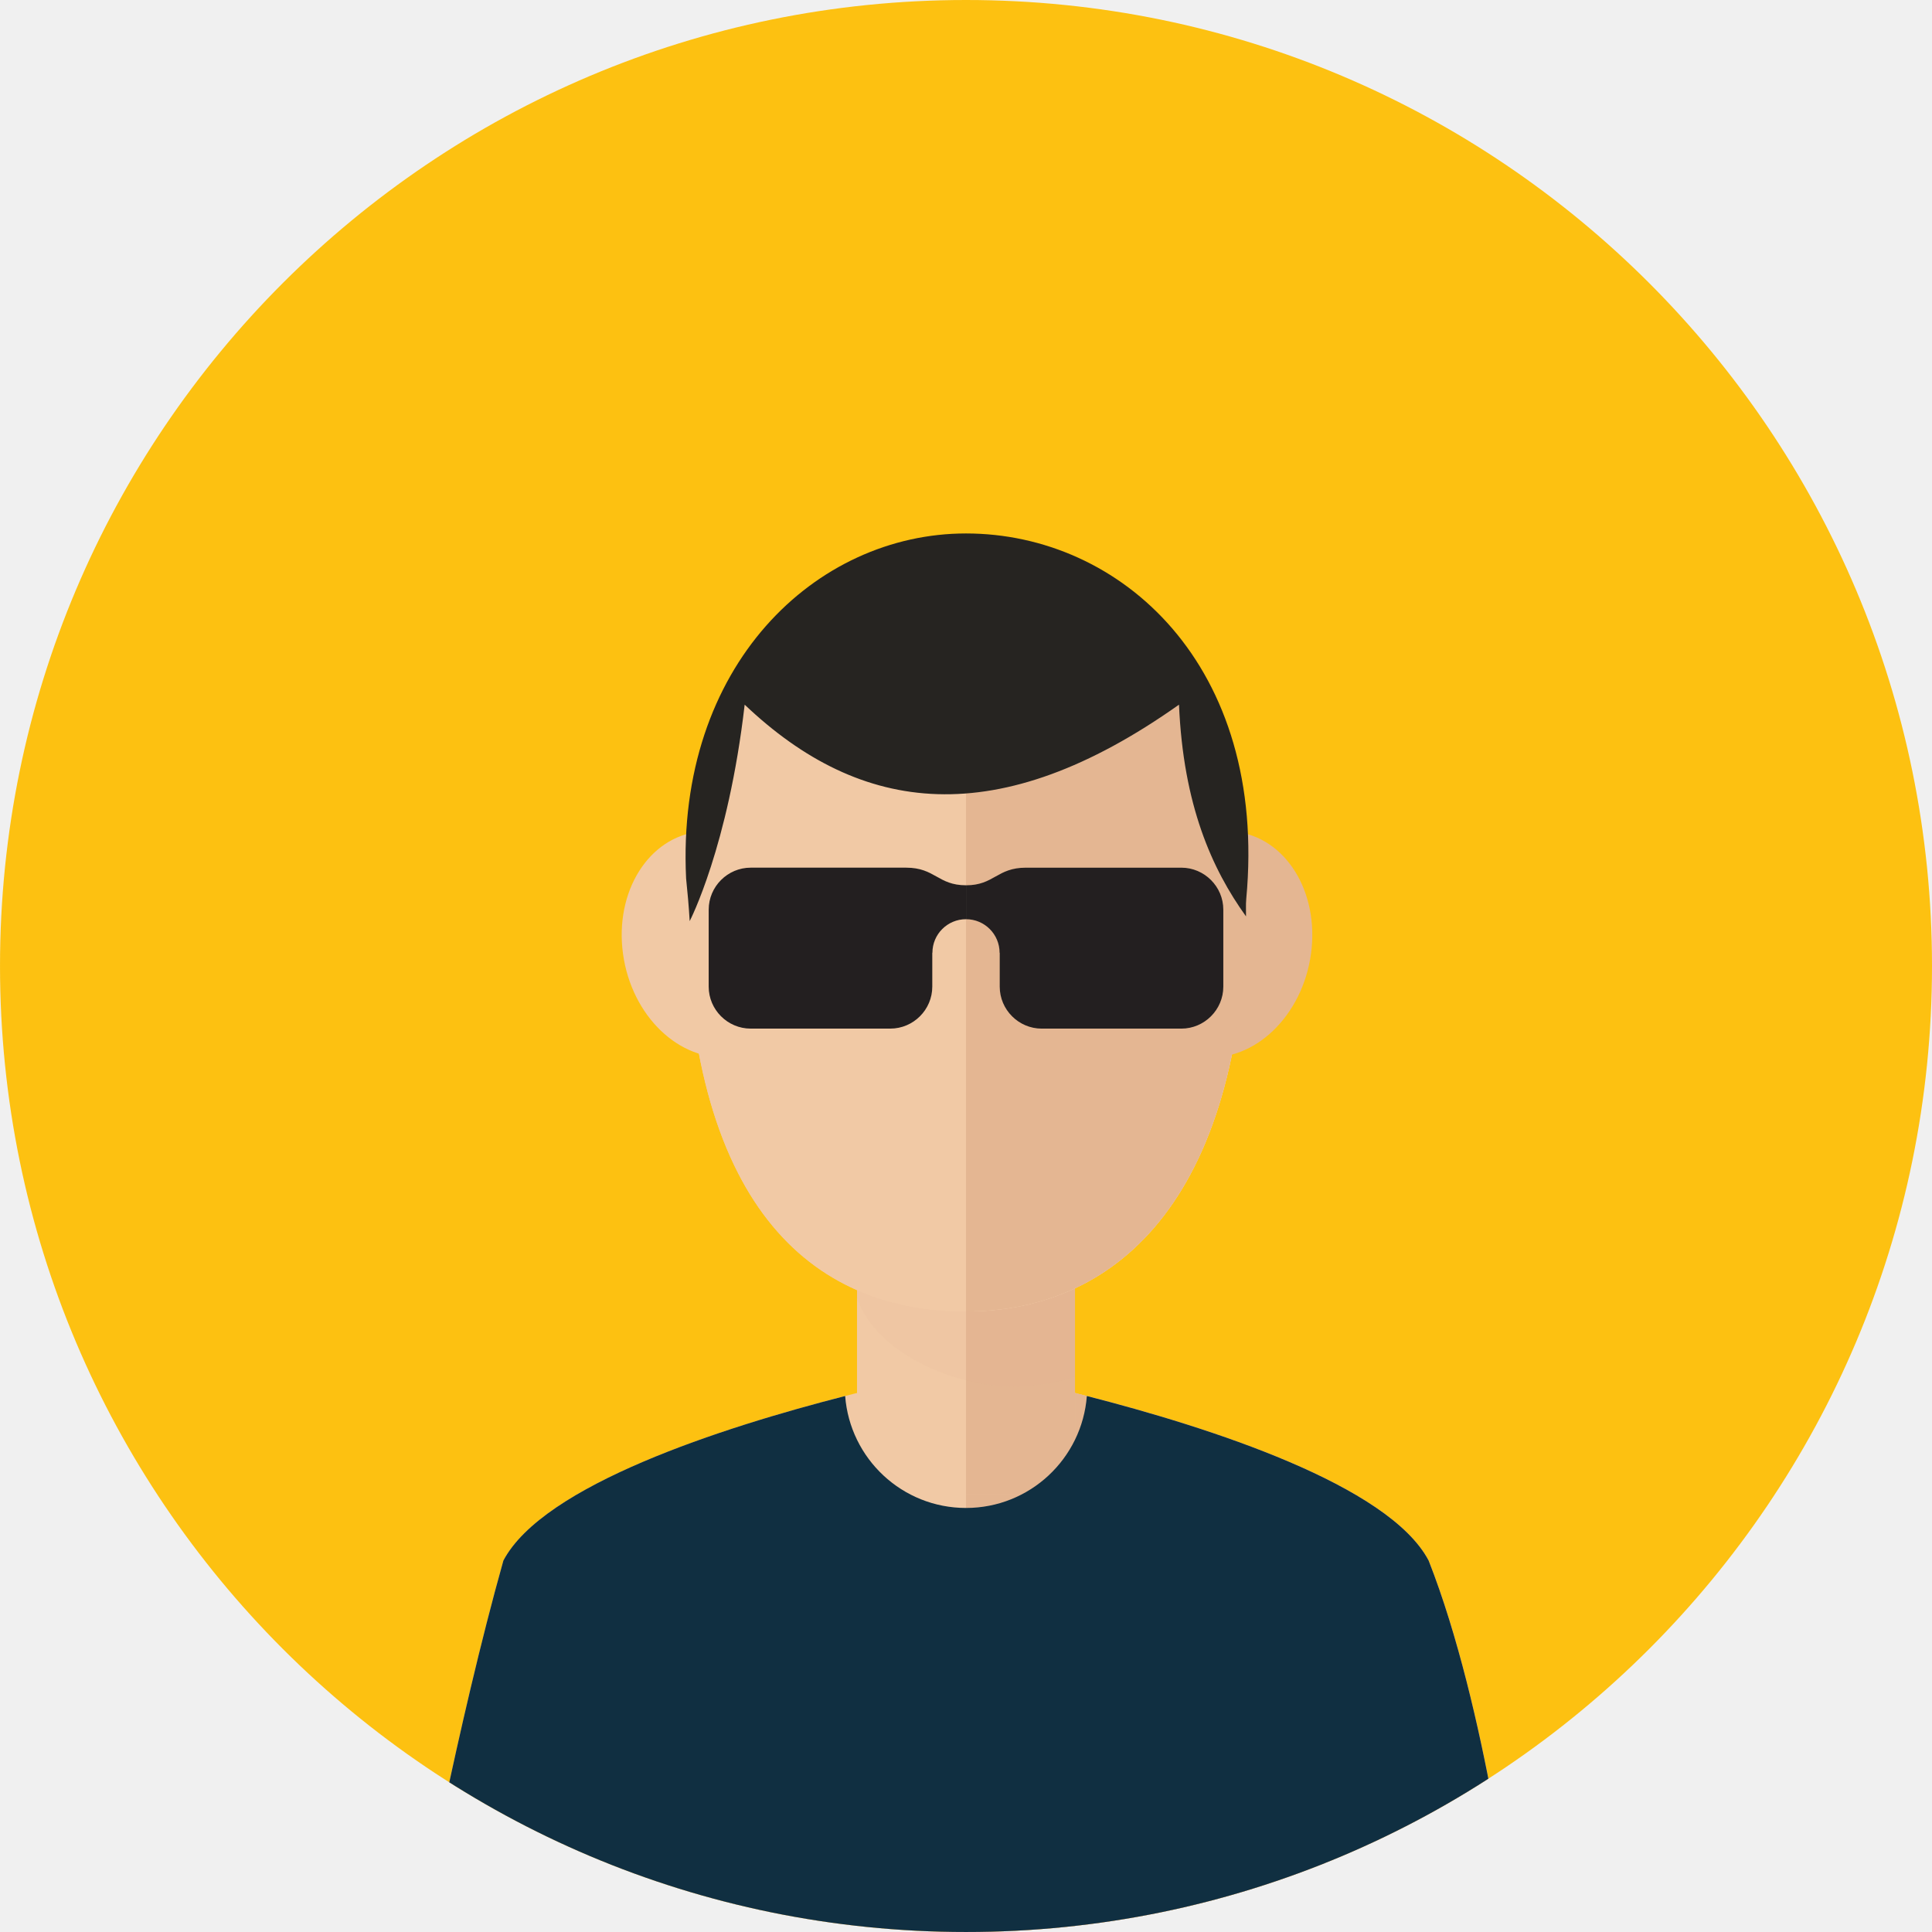
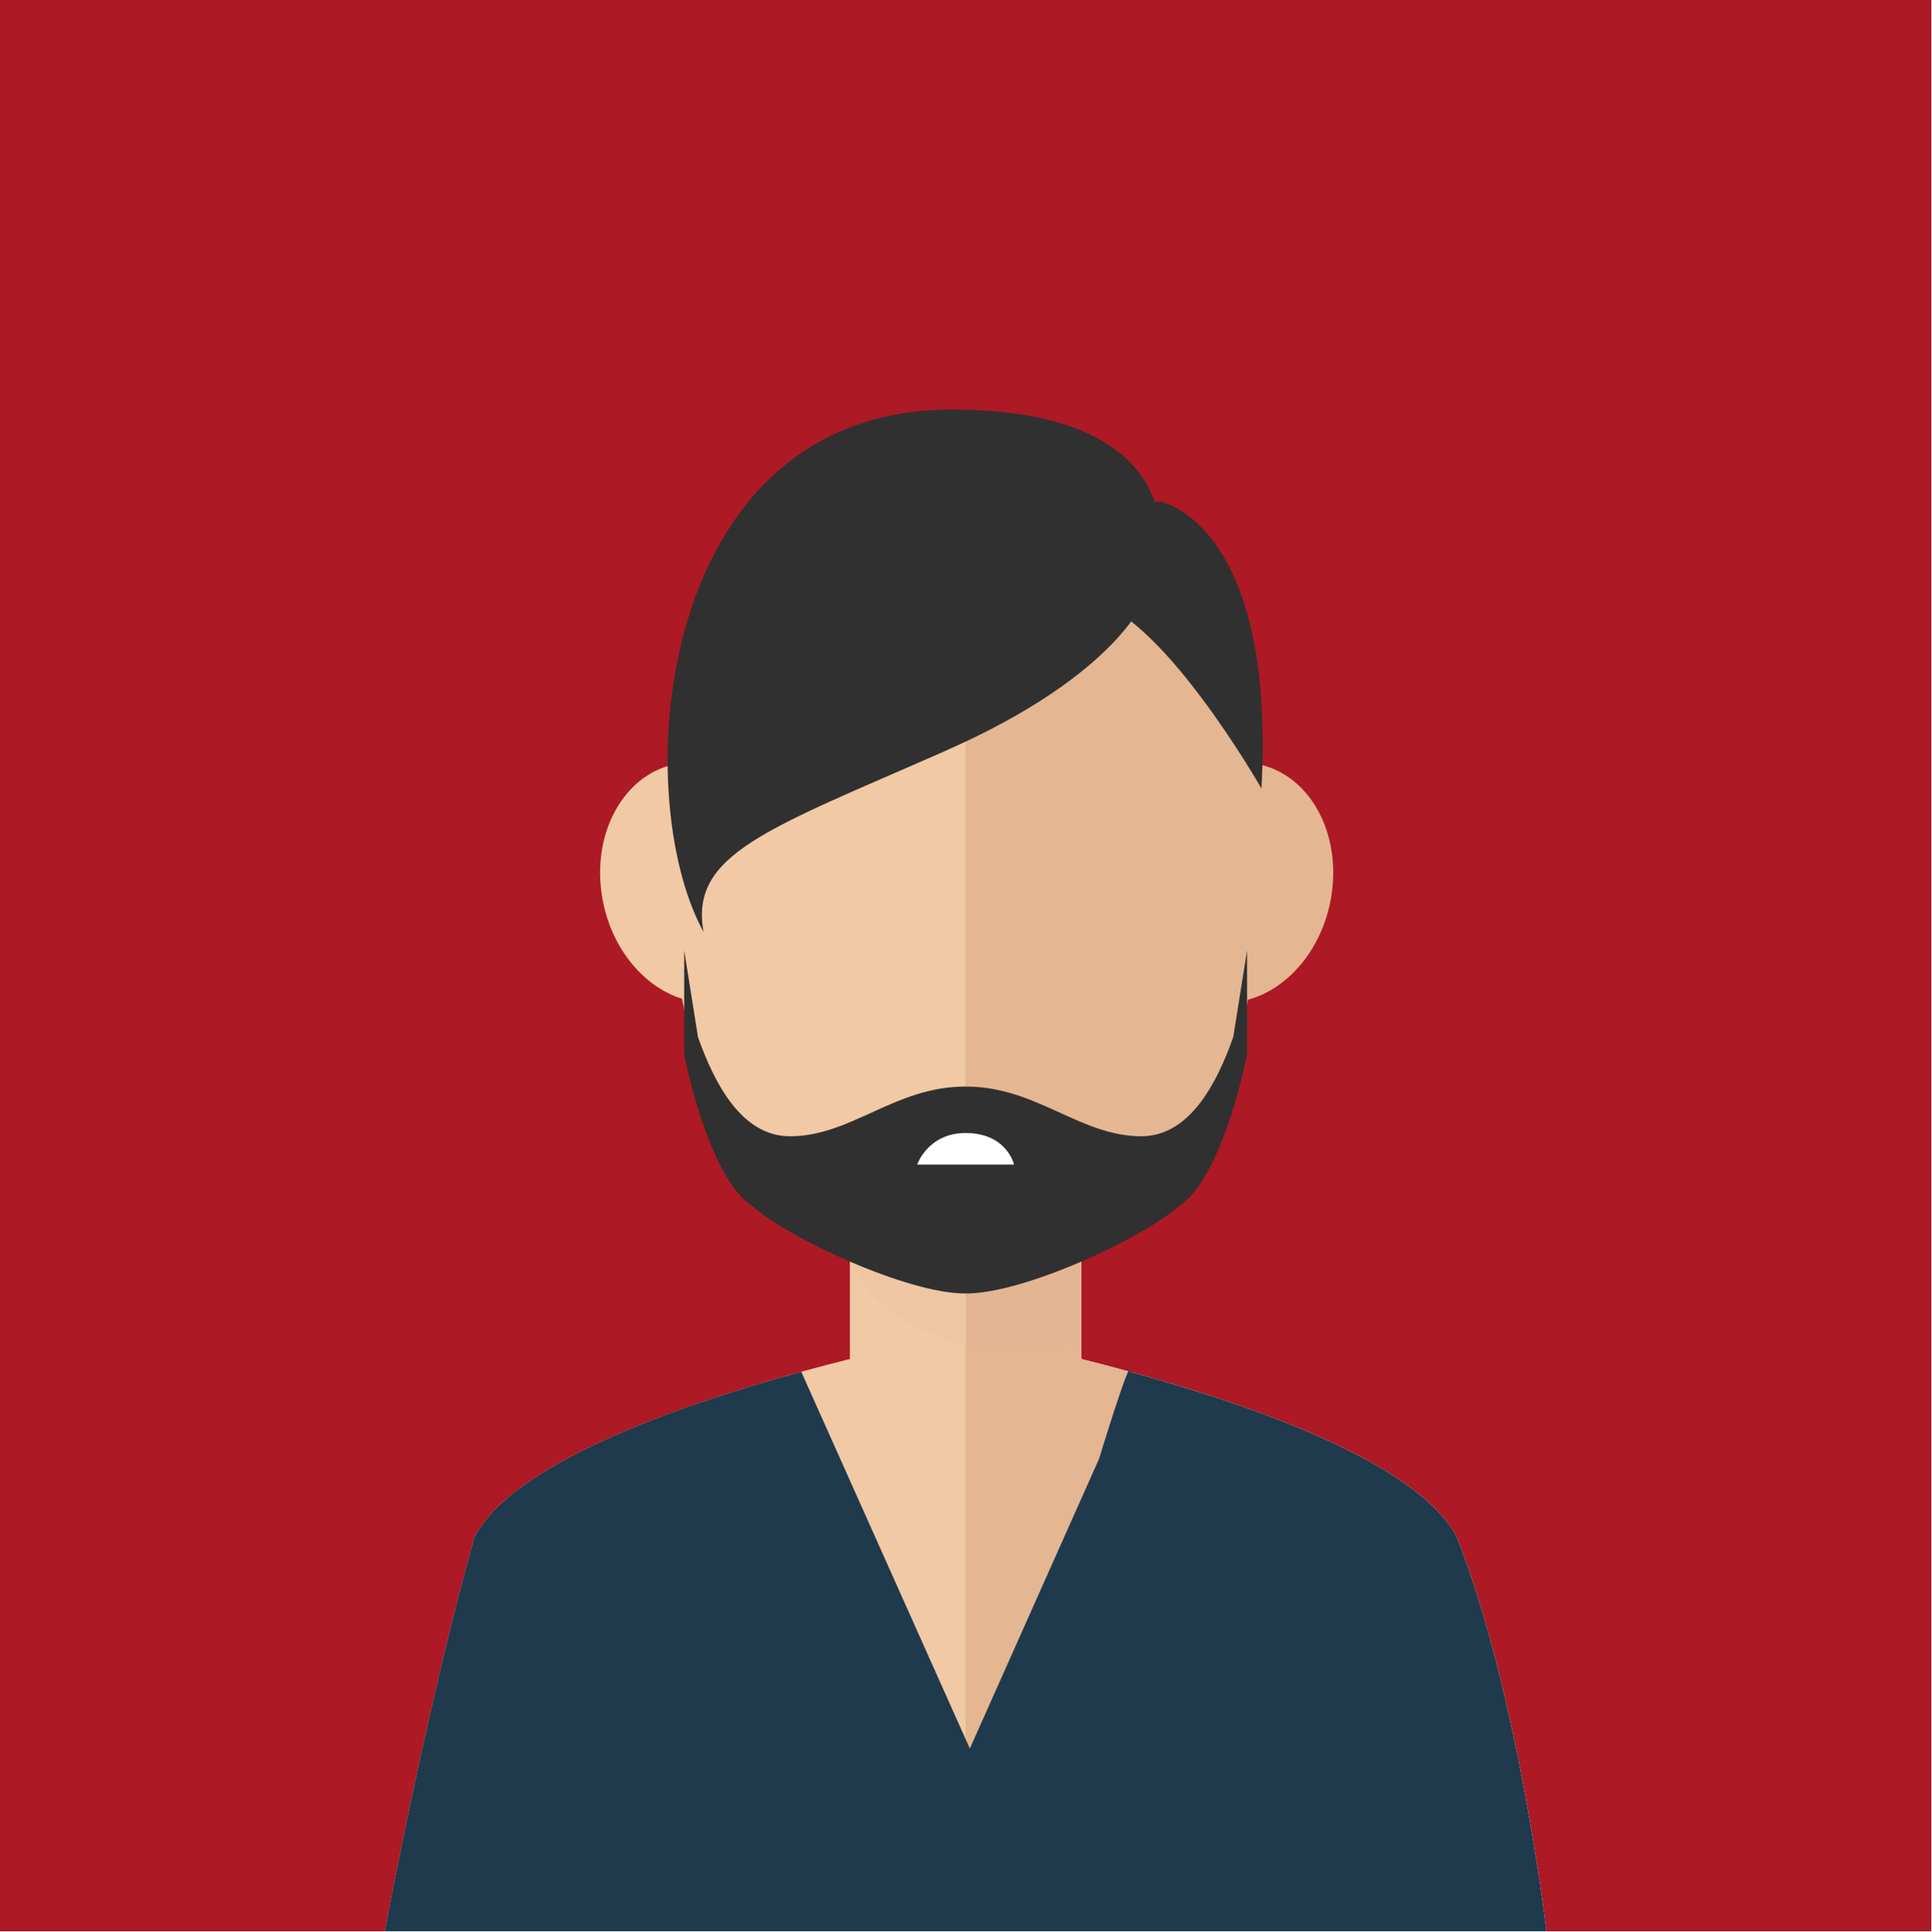
- <svg xmlns="http://www.w3.org/2000/svg" xmlns:xlink="http://www.w3.org/1999/xlink" version="1.1" id="Capa_1" x="0px" y="0px" viewBox="0 0 144.773 144.773" style="enable-background:new 0 0 144.773 144.773;" xml:space="preserve">
-   <g>
-     <circle style="fill:#FDC111;" cx="72.387" cy="72.386" r="72.386" />
+ <svg xmlns="http://www.w3.org/2000/svg" version="1.1" id="Layer_1" x="0px" y="0px" viewBox="0 0 145 145" style="enable-background:new 0 0 145 145;" xml:space="preserve">
+   <g id="men_3">
+     <rect style="fill:#AD1925;" width="145" height="145" />
    <g>
-       <defs>
-         <circle id="SVGID_1_" cx="72.387" cy="72.386" r="72.386" />
-       </defs>
-       <clipPath id="SVGID_2_">
-         <use xlink:href="#SVGID_1_" style="overflow:visible;" />
-       </clipPath>
-       <g style="clip-path:url(#SVGID_2_);">
+       <g>
        <g>
-           <path style="fill:#F1C9A5;" d="M107.053,116.94c-4.666-8.833-34.666-14.376-34.666-14.376s-30,5.543-34.666,14.376      c-3.449,12.258-6.334,27.833-6.334,27.833h41h41C113.387,144.773,111.438,128.073,107.053,116.94z" />
-           <path style="fill:#E4B692;" d="M72.387,102.564c0,0,30,5.543,34.666,14.376c4.386,11.133,6.334,27.833,6.334,27.833h-41V102.564      z" />
-           <rect x="64.22" y="84.607" style="fill:#F1C9A5;" width="16.334" height="27.336" />
-           <rect x="72.387" y="84.607" style="fill:#E4B692;" width="8.167" height="27.336" />
-           <path style="opacity:0.1;fill:#DDAC8C;" d="M64.22,97.273c1.469,4.217,7.397,6.634,11.751,6.634      c1.575,0,3.107-0.264,4.583-0.747V84.606H64.22V97.273z" />
-           <path style="fill:#F1C9A5;" d="M93.387,67.357c0-17.074-9.402-26.783-21-26.783c-11.598,0-21,9.709-21,26.783      c0,22.966,9.402,30.917,21,30.917C83.984,98.274,93.387,89.366,93.387,67.357z" />
-           <path style="fill:#F1C9A5;" d="M93.387,67.357c0-17.074-9.402-26.783-21-26.783c-11.598,0-21,9.709-21,26.783      c0,22.966,9.402,30.917,21,30.917C83.984,98.274,93.387,89.366,93.387,67.357z" />
-           <path style="fill:#E4B692;" d="M90.19,79.197c-3.807-0.399-6.377-4.5-5.732-9.156c0.637-4.66,4.242-8.12,8.051-7.724      c3.805,0.396,6.371,4.496,5.729,9.156C97.599,76.134,93.997,79.591,90.19,79.197z" />
-           <path style="fill:#F1C9A5;" d="M46.685,71.474c-0.643-4.66,1.924-8.76,5.727-9.156c3.81-0.397,7.416,3.063,8.055,7.724      c0.643,4.656-1.93,8.758-5.734,9.156C50.925,79.591,47.323,76.134,46.685,71.474z" />
-           <path style="fill:#E4B692;" d="M93.387,67.357c0-17.074-9.402-26.783-21-26.783v57.7C83.984,98.274,93.387,89.366,93.387,67.357      z" />
-           <path style="fill:#102F41;" d="M107.053,116.94c-2.99-5.66-16.375-9.966-25.61-12.331c-0.359,4.691-4.273,8.389-9.056,8.389      s-8.696-3.697-9.056-8.389c-9.235,2.365-22.62,6.671-25.61,12.331c-3.449,12.258-6.334,27.833-6.334,27.833h41h41      C113.387,144.773,111.438,128.073,107.053,116.94z" />
+           <g>
+             <path style="fill:#F1C9A5;" d="M109.375,115.394c-4.965-9.396-36.875-15.292-36.875-15.292s-31.91,5.896-36.875,15.292       C31.957,128.433,28.889,145,28.889,145H72.5h43.611C116.111,145,114.039,127.236,109.375,115.394z" />
+             <path style="fill:#E4B692;" d="M72.5,100.102c0,0,31.91,5.896,36.875,15.292c4.664,11.842,6.736,29.606,6.736,29.606H72.5       V100.102z" />
+             <rect x="63.812" y="81" style="fill:#F1C9A5;" width="17.375" height="29.077" />
+             <rect x="72.5" y="81" style="fill:#E4B692;" width="8.688" height="29.077" />
+             <path style="opacity:0.1;fill:#DDAC8C;enable-background:new    ;" d="M63.813,94.474c1.563,4.485,7.869,7.056,12.5,7.056       c1.676,0,3.305-0.28,4.875-0.794V81H63.813V94.474z" />
+             <path style="fill:#F1C9A5;" d="M94.838,62.652c0-18.162-10.002-28.489-22.338-28.489S50.162,44.491,50.162,62.652       c0,24.429,10.002,32.887,22.338,32.887S94.838,86.063,94.838,62.652z" />
+             <path style="fill:#E4B692;" d="M91.438,75.246c-4.049-0.424-6.783-4.787-6.098-9.74c0.678-4.957,4.514-8.637,8.564-8.215       c4.047,0.422,6.777,4.782,6.094,9.739C99.318,71.988,95.486,75.665,91.438,75.246z" />
+             <path style="fill:#F1C9A5;" d="M45.16,67.031c-0.684-4.957,2.047-9.317,6.092-9.739c4.053-0.422,7.889,3.259,8.568,8.215       c0.684,4.953-2.053,9.316-6.1,9.74C49.672,75.665,45.84,71.988,45.16,67.031z" />
+             <path style="fill:#E4B692;" d="M94.838,62.652c0-18.162-10.002-28.489-22.338-28.489v61.376       C84.836,95.539,94.838,86.063,94.838,62.652z" />
+           </g>
+           <path style="fill:#303030;" d="M92.594,77.874c-1.201,3.378-3.234,7.44-6.908,7.44c-4.59,0-7.875-3.731-13.141-3.731      c-0.016,0-0.029,0.002-0.043,0.002c-0.016,0-0.031-0.002-0.047-0.002c-5.266,0-8.547,3.731-13.141,3.731      c-3.672,0-5.705-4.062-6.906-7.44l-1.039-6.508v7.788c0,0,1.744,9.171,5.094,11.387c2.728,2.424,11.637,6.576,15.992,6.576l0,0      c0.016,0,0.031-0.002,0.047-0.002c0.014,0,0.029,0.002,0.043,0.002h0.002c4.357,0,13.264-4.152,15.99-6.576      c3.35-2.216,5.096-11.387,5.096-11.387v-7.788L92.594,77.874z" />
+           <path style="fill:#FFFFFF;" d="M76.135,87.437c0,0-0.531-2.367-3.635-2.367c-2.836,0-3.635,2.367-3.635,2.367H76.135z" />
        </g>
-         <g>
-           <path style="fill:#231F20;" d="M53.105,70.152v3.78c0,1.73,1.417,3.146,3.147,3.146h10.46c1.732,0,3.148-1.416,3.148-3.146      v-2.536h0.01c0-1.391,1.127-2.517,2.519-2.517v-2.541c-2.112,0-2.314-1.32-4.491-1.32h-1.185h-0.62h-9.84      c-1.73,0-3.147,1.416-3.147,3.146v0.414" />
-           <path style="fill:#231F20;" d="M91.668,68.579v-0.414c0-1.73-1.417-3.146-3.147-3.146h-9.84h-0.62h-1.183      c-2.178,0-2.381,1.32-4.489,1.32v2.541c1.389,0,2.515,1.126,2.515,2.517h0.01v2.536c0,1.73,1.417,3.146,3.147,3.146h10.46      c1.73,0,3.147-1.416,3.147-3.146v-3.78" />
-         </g>
-         <path style="fill:#262421;" d="M72.387,39.974c-11.246,0-21.746,9.875-20.974,25.854c0.106,1.015,0.201,2.063,0.268,3.195     c0,0,2.888-5.551,4.12-16.22c8.713,8.279,18.979,9.604,32.546,0c0.323,7.53,2.467,12.312,5.022,15.866     c0.008-0.435-0.023-0.868,0.018-1.312C95.016,49.849,83.984,39.974,72.387,39.974z" />
      </g>
+       <path style="fill:#303030;" d="M86.063,44.711c0,0-1.861,5.851-15.158,11.701s-19.146,7.712-18.082,13.562    c-5.714-10.433-3.59-39.224,18.613-39.224C88.854,30.75,88.189,40.988,86.063,44.711z" />
+       <path style="fill:#303030;" d="M94.713,59.204c0,0-7.721-13.562-13.172-14.226c2.395-7.845,5.6-7.313,5.6-7.313    S95.791,39.253,94.713,59.204z" />
+       <path style="fill:#1F3A4D;" d="M109.375,115.394c-2.9-5.487-14.98-9.777-24.535-12.399c0.076-1.333-2.316,6.524-2.316,6.524    l-9.707,21.768l-9.08-20.298l-3.576-7.994c-9.555,2.622-21.635,6.912-24.535,12.399C31.957,128.433,28.889,145,28.889,145H72.5    h43.611C116.111,145,114.039,127.236,109.375,115.394z" />
    </g>
  </g>
  <g>
</g>
  <g>
</g>
  <g>
</g>
  <g>
</g>
  <g>
</g>
  <g>
</g>
  <g>
</g>
  <g>
</g>
  <g>
</g>
  <g>
</g>
  <g>
</g>
  <g>
</g>
  <g>
</g>
  <g>
</g>
  <g>
</g>
</svg>
